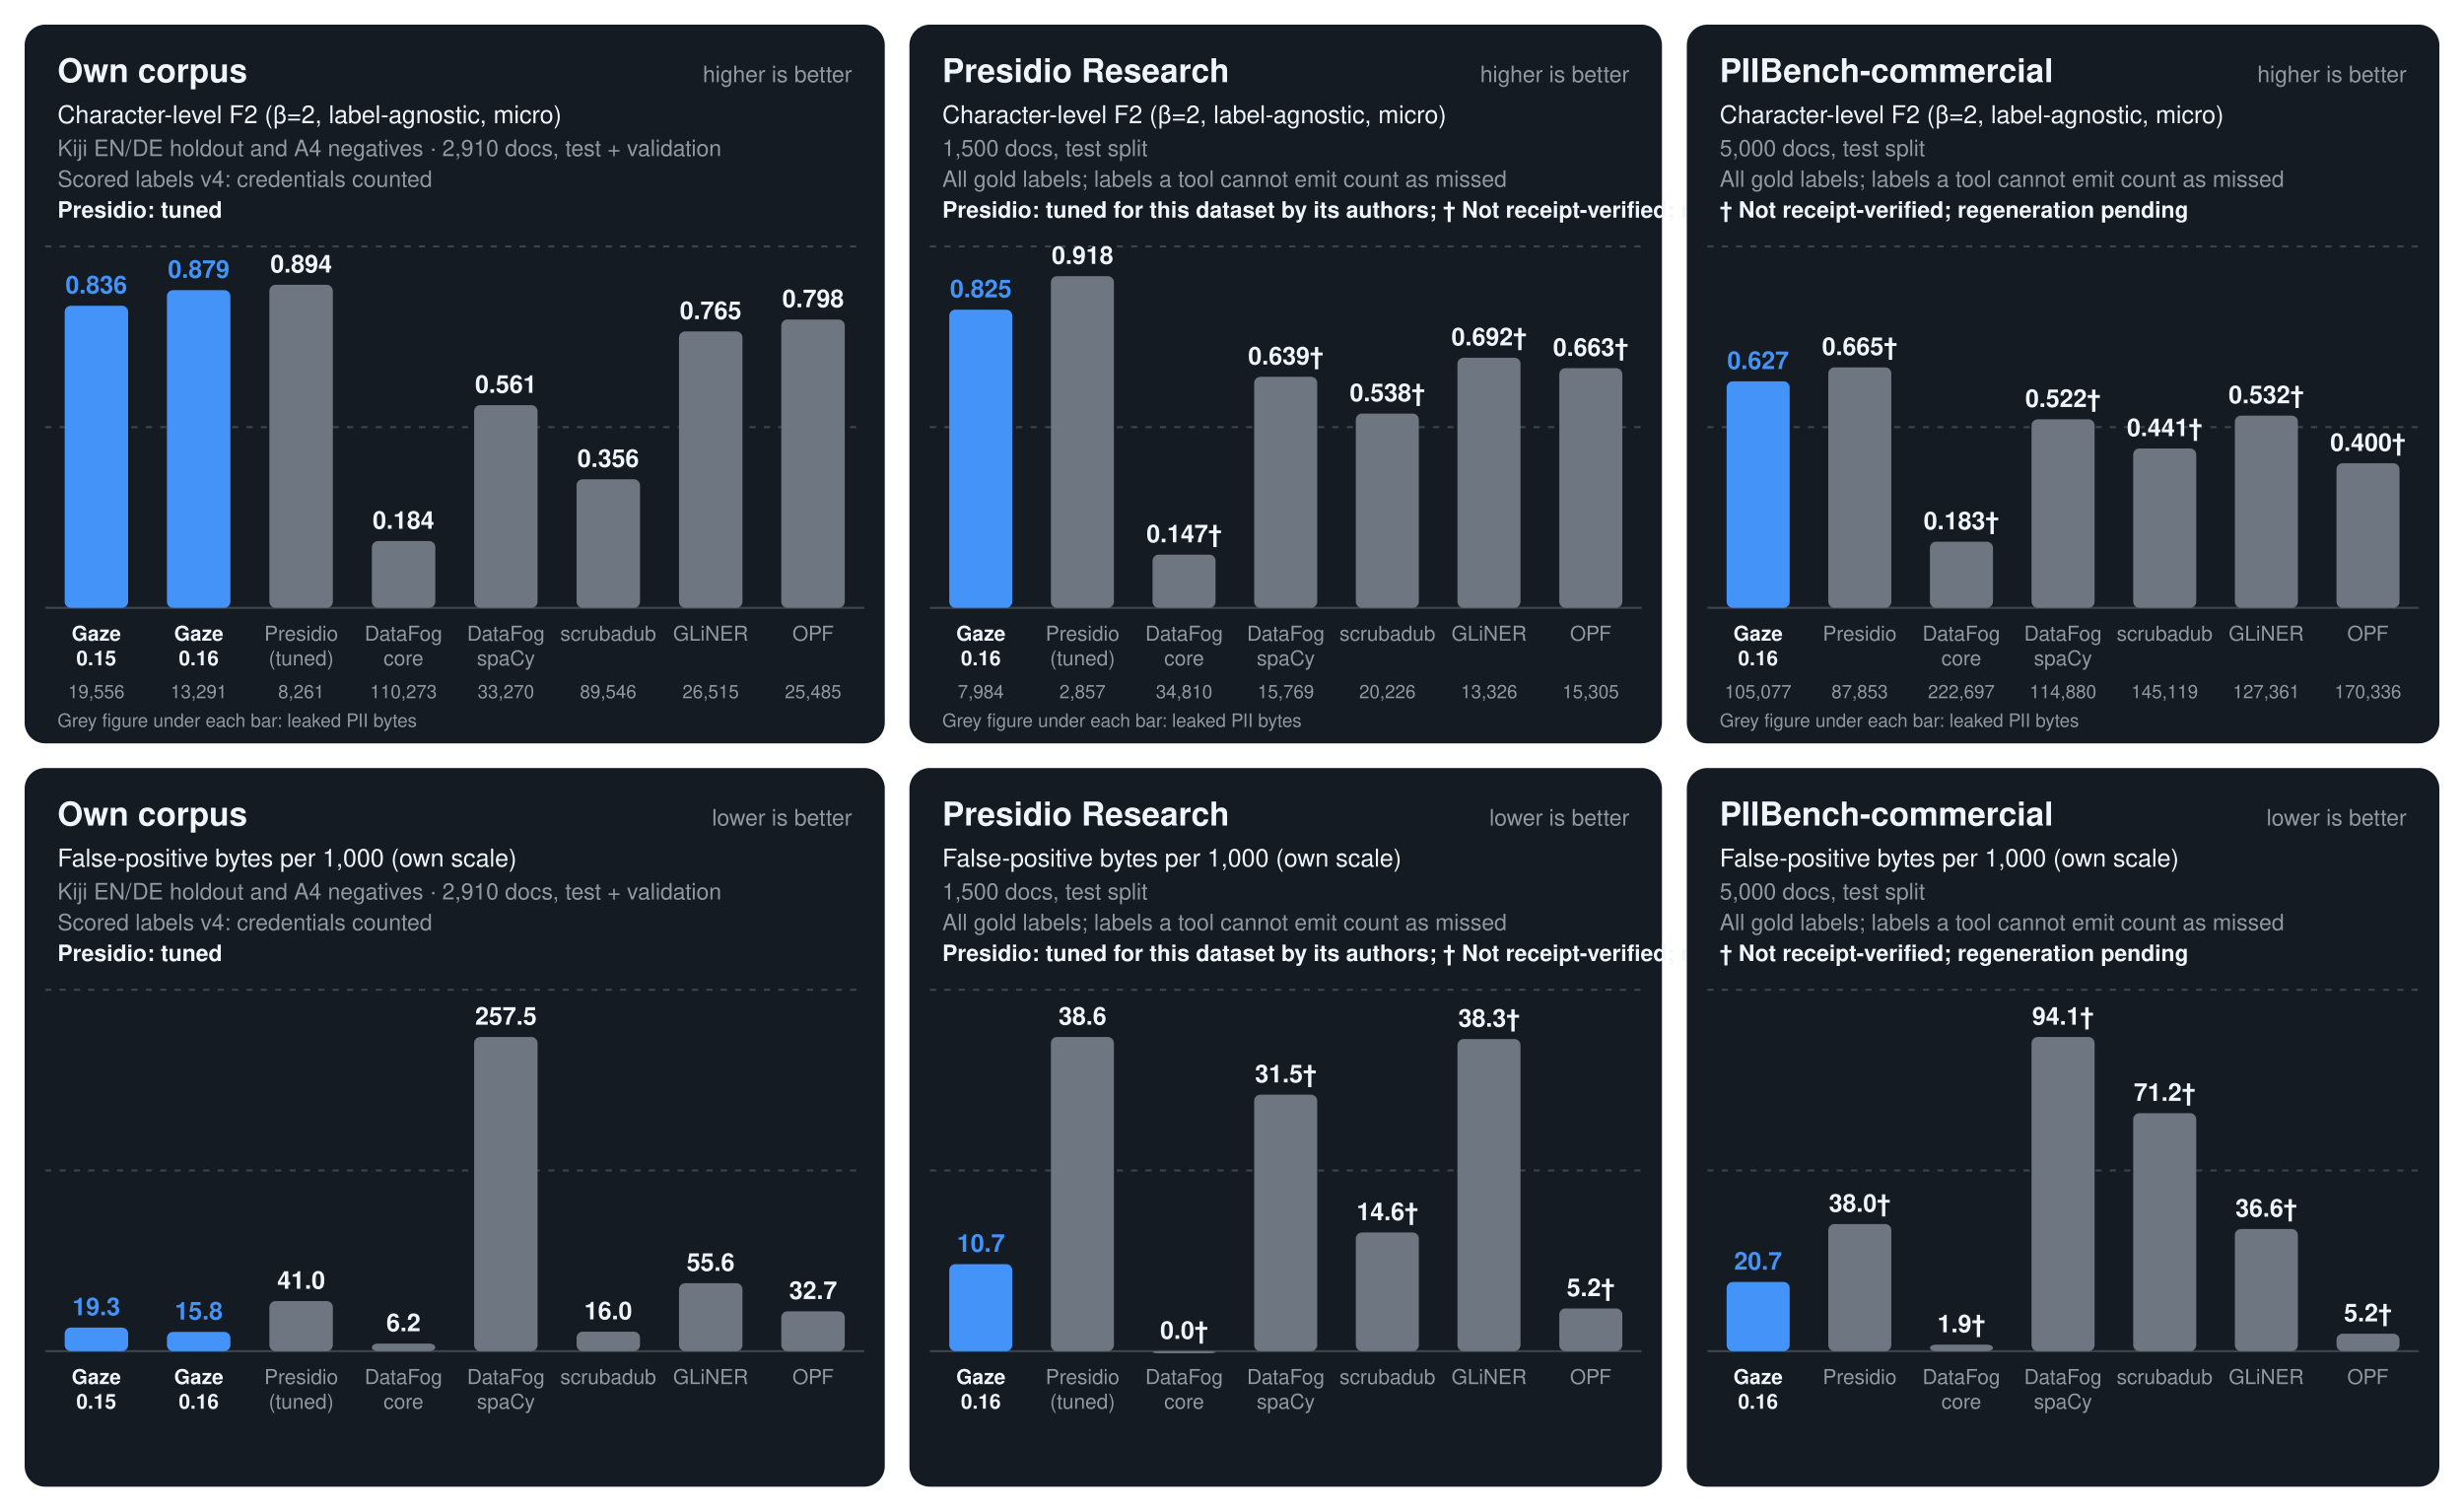
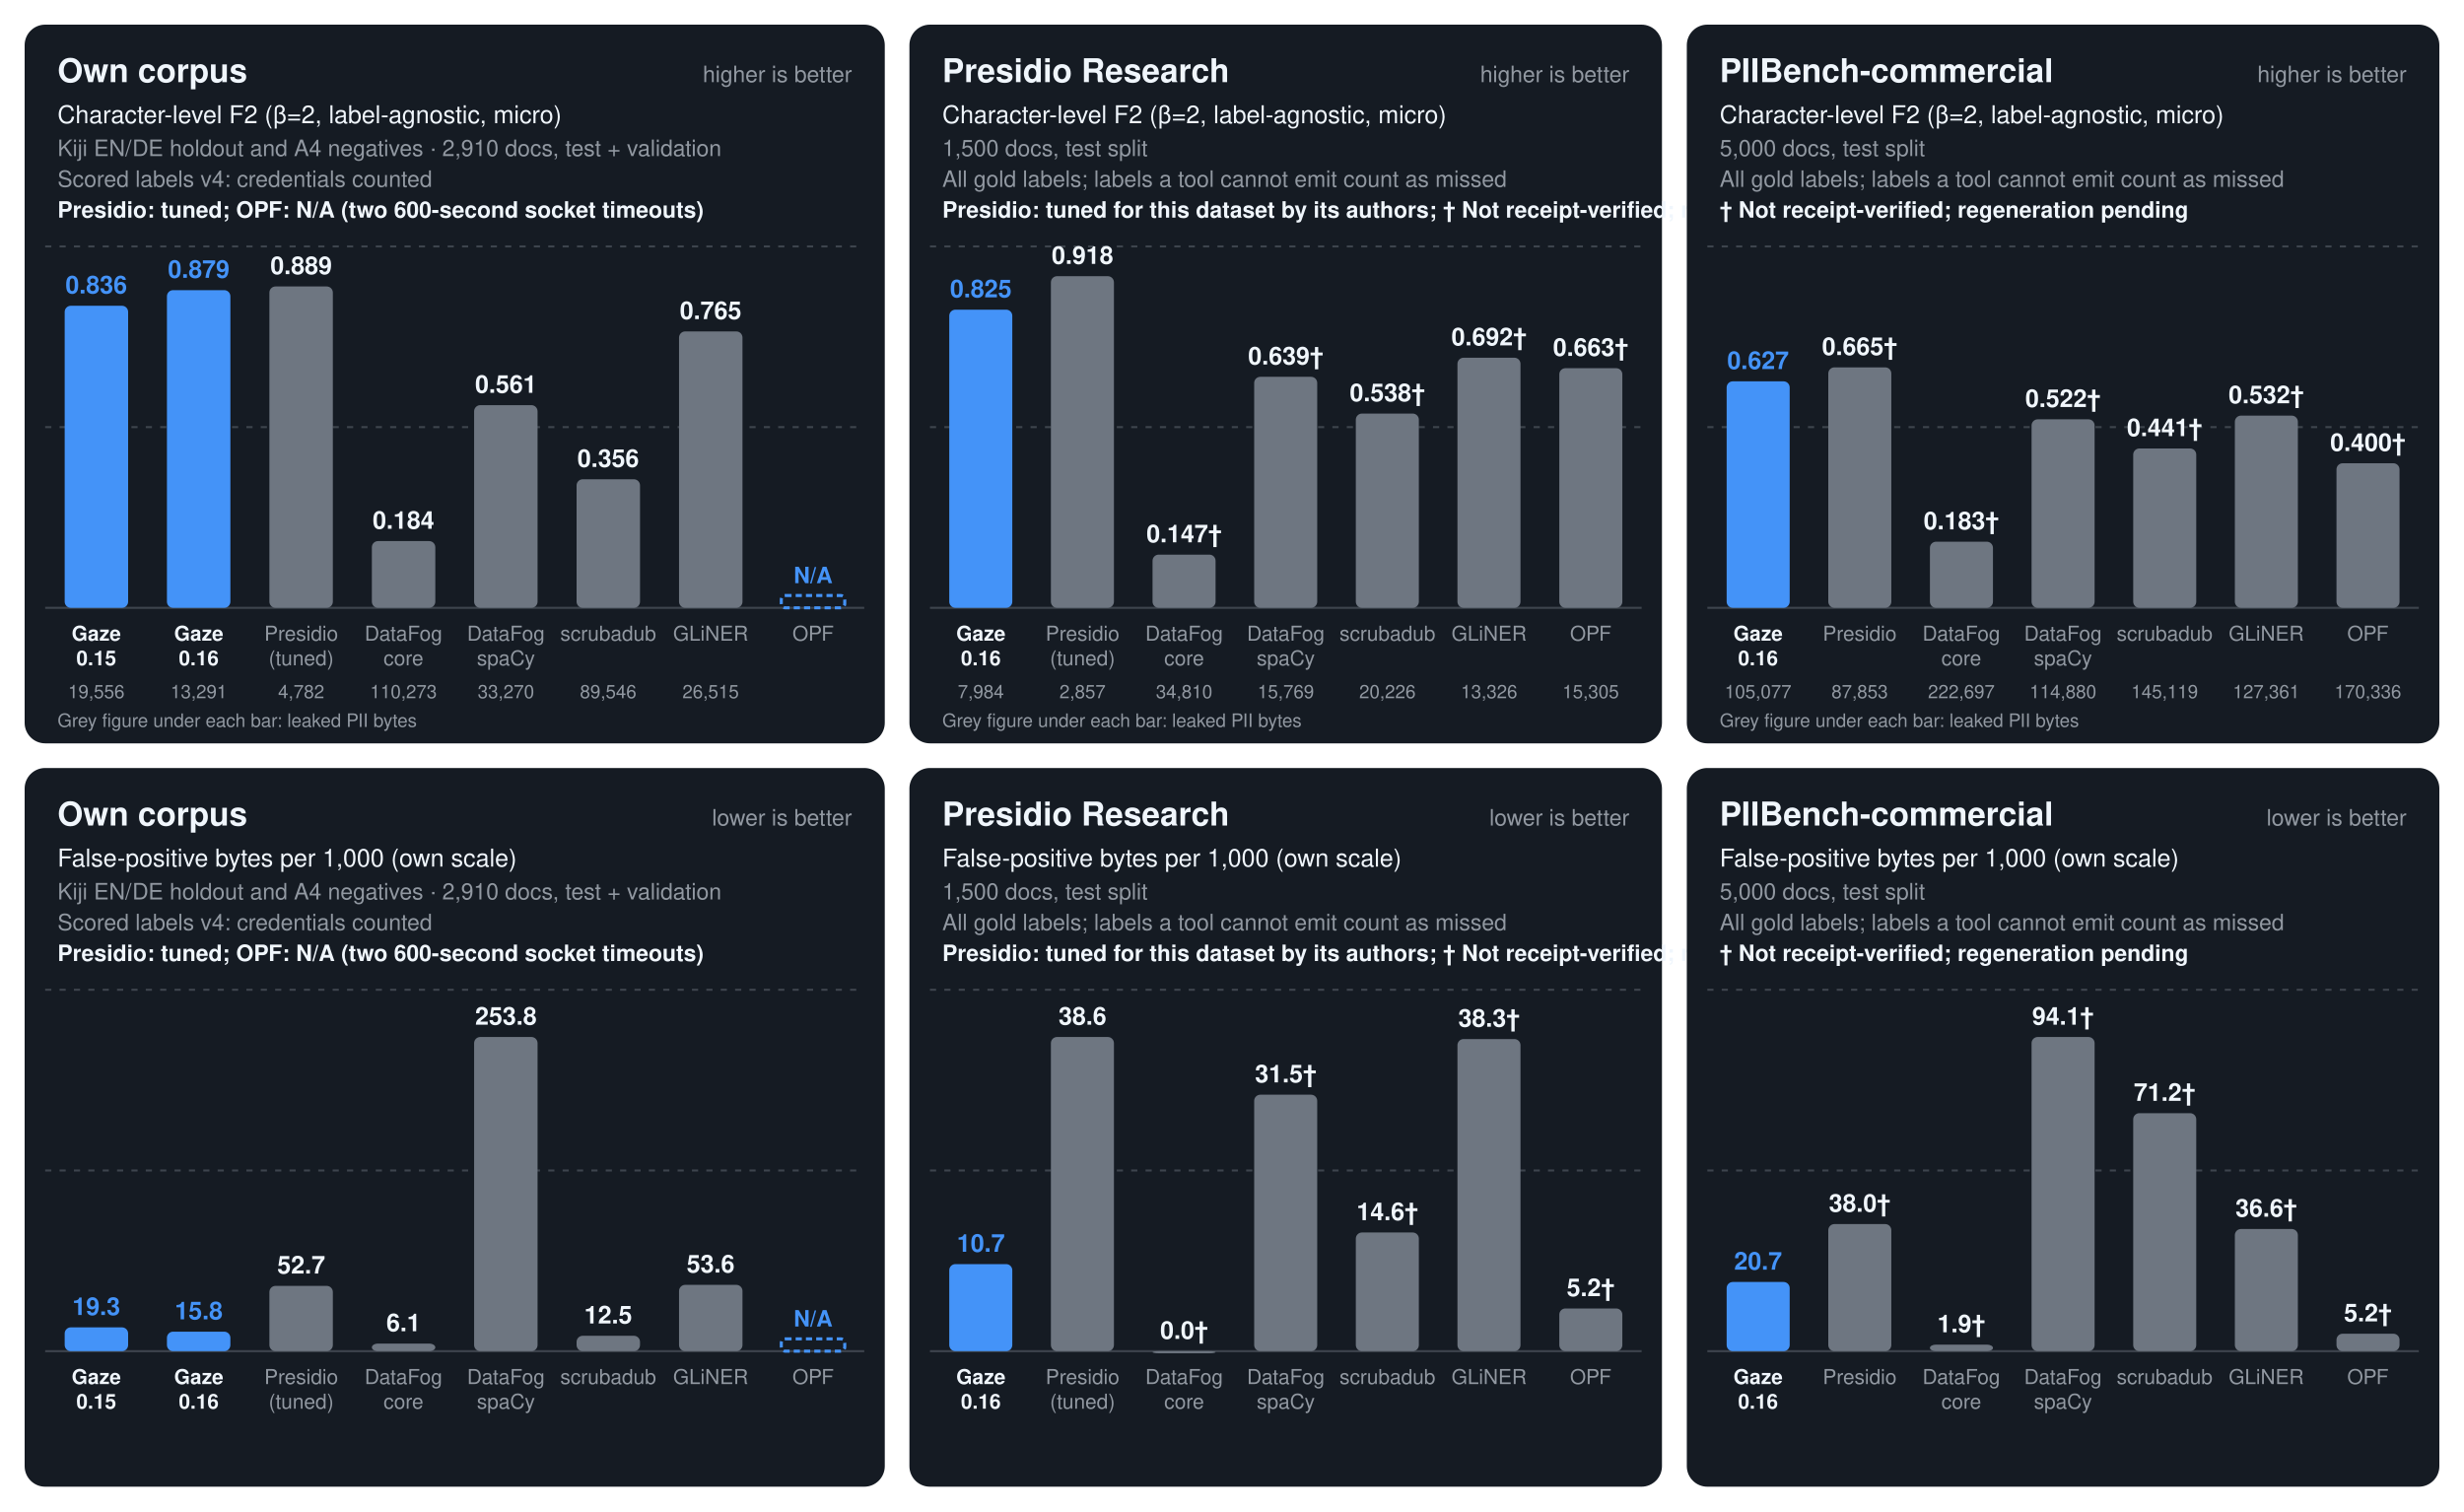
<svg xmlns="http://www.w3.org/2000/svg" viewBox="0 0 1200 736" width="1200" height="736" font-family="-apple-system,BlinkMacSystemFont,'Segoe UI',Helvetica,Arial,sans-serif" role="img" aria-label="Benchmark panels for own corpus, Presidio Research and PIIBench-commercial: character-level F2 (higher is better) with leaked PII bytes under each bar, and false-positive bytes per 1,000 bytes (lower is better), Gaze release against declared competitor configurations.">
  <rect x="12.0" y="12" width="418.9" height="350" rx="10" fill="#151b23" />
  <text x="28.0" y="40" font-size="16" font-weight="700" fill="#f0f6fc">Own corpus</text>
  <text x="414.9" y="40" font-size="11" text-anchor="end" fill="#9198a1">higher is better</text>
  <text x="28.0" y="60" font-size="12" fill="#f0f6fc">Character-level F2 (β=2, label-agnostic, micro)</text>
  <text x="28.0" y="76" font-size="11" fill="#9198a1">Kiji EN/DE holdout and A4 negatives · 2,910 docs, test + validation</text>
  <text x="28.0" y="91" font-size="11" fill="#9198a1">Scored labels v4: credentials counted</text>
-   <text x="28.0" y="106" font-size="11" font-weight="600" fill="#f0f6fc" textLength="93.0" lengthAdjust="spacingAndGlyphs">Presidio: tuned</text>
+   <text x="28.0" y="106" font-size="11" font-weight="600" fill="#f0f6fc" textLength="359.6" lengthAdjust="spacingAndGlyphs">Presidio: tuned; OPF: N/A (two 600-second socket timeouts)</text>
  <line x1="22.0" x2="420.9" y1="296.0" y2="296.0" stroke="#3d444d" stroke-width="1" />
  <line x1="22.0" x2="420.9" y1="208.0" y2="208.0" stroke="#3d444d" stroke-width="1" stroke-dasharray="3 4" />
  <line x1="22.0" x2="420.9" y1="120.0" y2="120.0" stroke="#3d444d" stroke-width="1" stroke-dasharray="3 4" />
  <rect x="31.5" y="148.9" width="30.9" height="147.1" rx="3" fill="#4493f8" />
  <text x="46.9" y="142.9" font-size="12" font-weight="700" text-anchor="middle" fill="#4493f8">0.836</text>
  <text x="46.9" y="312" font-size="10" font-weight="600" text-anchor="middle" fill="#f0f6fc">Gaze</text>
  <text x="46.9" y="324" font-size="10" font-weight="600" text-anchor="middle" fill="#f0f6fc">0.15</text>
  <text x="46.9" y="340.0" font-size="9" text-anchor="middle" fill="#9198a1">19,556</text>
  <rect x="81.3" y="141.3" width="30.9" height="154.7" rx="3" fill="#4493f8" />
  <text x="96.8" y="135.3" font-size="12" font-weight="700" text-anchor="middle" fill="#4493f8">0.879</text>
  <text x="96.8" y="312" font-size="10" font-weight="600" text-anchor="middle" fill="#f0f6fc">Gaze</text>
  <text x="96.8" y="324" font-size="10" font-weight="600" text-anchor="middle" fill="#f0f6fc">0.16</text>
  <text x="96.8" y="340.0" font-size="9" text-anchor="middle" fill="#9198a1">13,291</text>
-   <rect x="131.2" y="138.7" width="30.9" height="157.3" rx="3" fill="#6e7681" />
-   <text x="146.7" y="132.7" font-size="12" font-weight="700" text-anchor="middle" fill="#f0f6fc">0.894</text>
+   <rect x="131.2" y="139.5" width="30.9" height="156.5" rx="3" fill="#6e7681" />
+   <text x="146.7" y="133.5" font-size="12" font-weight="700" text-anchor="middle" fill="#f0f6fc">0.889</text>
  <text x="146.7" y="312" font-size="10" font-weight="400" text-anchor="middle" fill="#9198a1" textLength="43.9" lengthAdjust="spacingAndGlyphs">Presidio</text>
  <text x="146.7" y="324" font-size="10" font-weight="400" text-anchor="middle" fill="#9198a1">(tuned)</text>
-   <text x="146.7" y="340.0" font-size="9" text-anchor="middle" fill="#9198a1">8,261</text>
+   <text x="146.7" y="340.0" font-size="9" text-anchor="middle" fill="#9198a1">4,782</text>
  <rect x="181.1" y="263.5" width="30.9" height="32.5" rx="3" fill="#6e7681" />
  <text x="196.5" y="257.5" font-size="12" font-weight="700" text-anchor="middle" fill="#f0f6fc">0.184</text>
  <text x="196.5" y="312" font-size="10" font-weight="400" text-anchor="middle" fill="#9198a1">DataFog</text>
  <text x="196.5" y="324" font-size="10" font-weight="400" text-anchor="middle" fill="#9198a1">core</text>
  <text x="196.5" y="340.0" font-size="9" text-anchor="middle" fill="#9198a1">110,273</text>
  <rect x="230.9" y="197.3" width="30.9" height="98.7" rx="3" fill="#6e7681" />
  <text x="246.4" y="191.3" font-size="12" font-weight="700" text-anchor="middle" fill="#f0f6fc">0.561</text>
  <text x="246.4" y="312" font-size="10" font-weight="400" text-anchor="middle" fill="#9198a1">DataFog</text>
  <text x="246.4" y="324" font-size="10" font-weight="400" text-anchor="middle" fill="#9198a1">spaCy</text>
  <text x="246.4" y="340.0" font-size="9" text-anchor="middle" fill="#9198a1">33,270</text>
  <rect x="280.8" y="233.4" width="30.9" height="62.6" rx="3" fill="#6e7681" />
  <text x="296.2" y="227.4" font-size="12" font-weight="700" text-anchor="middle" fill="#f0f6fc">0.356</text>
  <text x="296.2" y="312" font-size="10" font-weight="400" text-anchor="middle" fill="#9198a1" textLength="43.9" lengthAdjust="spacingAndGlyphs">scrubadub</text>
  <text x="296.2" y="340.0" font-size="9" text-anchor="middle" fill="#9198a1">89,546</text>
  <rect x="330.7" y="161.4" width="30.9" height="134.6" rx="3" fill="#6e7681" />
  <text x="346.1" y="155.4" font-size="12" font-weight="700" text-anchor="middle" fill="#f0f6fc">0.765</text>
  <text x="346.1" y="312" font-size="10" font-weight="400" text-anchor="middle" fill="#9198a1">GLiNER</text>
  <text x="346.1" y="340.0" font-size="9" text-anchor="middle" fill="#9198a1">26,515</text>
-   <rect x="380.5" y="155.6" width="30.9" height="140.4" rx="3" fill="#6e7681" />
-   <text x="396.0" y="149.6" font-size="12" font-weight="700" text-anchor="middle" fill="#f0f6fc">0.798</text>
+   <rect x="380.5" y="290.0" width="30.9" height="6" rx="2" fill="none" stroke="#4493f8" stroke-width="1.5" stroke-dasharray="3 2" />
+   <text x="396.0" y="284.0" font-size="11" font-weight="700" text-anchor="middle" fill="#4493f8">N/A</text>
  <text x="396.0" y="312" font-size="10" font-weight="400" text-anchor="middle" fill="#9198a1">OPF</text>
-   <text x="396.0" y="340.0" font-size="9" text-anchor="middle" fill="#9198a1">25,485</text>
  <text x="28.0" y="354" font-size="9" fill="#9198a1">Grey figure under each bar: leaked PII bytes</text>
  <rect x="442.9" y="12" width="366.5" height="350" rx="10" fill="#151b23" />
  <text x="458.9" y="40" font-size="16" font-weight="700" fill="#f0f6fc">Presidio Research</text>
  <text x="793.5" y="40" font-size="11" text-anchor="end" fill="#9198a1">higher is better</text>
  <text x="458.9" y="60" font-size="12" fill="#f0f6fc">Character-level F2 (β=2, label-agnostic, micro)</text>
  <text x="458.9" y="76" font-size="11" fill="#9198a1">1,500 docs, test split</text>
  <text x="458.9" y="91" font-size="11" fill="#9198a1">All gold labels; labels a tool cannot emit count as missed</text>
  <text x="458.9" y="106" font-size="11" font-weight="600" fill="#f0f6fc" textLength="334.5" lengthAdjust="spacingAndGlyphs">Presidio: tuned for this dataset by its authors; † Not receipt-verified; regeneration pending</text>
  <line x1="452.9" x2="799.5" y1="296.0" y2="296.0" stroke="#3d444d" stroke-width="1" />
  <line x1="452.9" x2="799.5" y1="208.0" y2="208.0" stroke="#3d444d" stroke-width="1" stroke-dasharray="3 4" />
  <line x1="452.9" x2="799.5" y1="120.0" y2="120.0" stroke="#3d444d" stroke-width="1" stroke-dasharray="3 4" />
  <rect x="462.3" y="150.8" width="30.7" height="145.2" rx="3" fill="#4493f8" />
  <text x="477.7" y="144.8" font-size="12" font-weight="700" text-anchor="middle" fill="#4493f8">0.825</text>
  <text x="477.7" y="312" font-size="10" font-weight="600" text-anchor="middle" fill="#f0f6fc">Gaze</text>
  <text x="477.7" y="324" font-size="10" font-weight="600" text-anchor="middle" fill="#f0f6fc">0.16</text>
  <text x="477.7" y="340.0" font-size="9" text-anchor="middle" fill="#9198a1">7,984</text>
  <rect x="511.8" y="134.5" width="30.7" height="161.5" rx="3" fill="#6e7681" />
  <text x="527.2" y="128.5" font-size="12" font-weight="700" text-anchor="middle" fill="#f0f6fc">0.918</text>
  <text x="527.2" y="312" font-size="10" font-weight="400" text-anchor="middle" fill="#9198a1" textLength="43.5" lengthAdjust="spacingAndGlyphs">Presidio</text>
  <text x="527.2" y="324" font-size="10" font-weight="400" text-anchor="middle" fill="#9198a1">(tuned)</text>
  <text x="527.2" y="340.0" font-size="9" text-anchor="middle" fill="#9198a1">2,857</text>
  <rect x="561.3" y="270.1" width="30.7" height="25.9" rx="3" fill="#6e7681" />
  <text x="576.7" y="264.1" font-size="12" font-weight="700" text-anchor="middle" fill="#f0f6fc">0.147†</text>
  <text x="576.7" y="312" font-size="10" font-weight="400" text-anchor="middle" fill="#9198a1">DataFog</text>
  <text x="576.7" y="324" font-size="10" font-weight="400" text-anchor="middle" fill="#9198a1">core</text>
  <text x="576.7" y="340.0" font-size="9" text-anchor="middle" fill="#9198a1">34,810</text>
  <rect x="610.8" y="183.5" width="30.7" height="112.5" rx="3" fill="#6e7681" />
  <text x="626.2" y="177.5" font-size="12" font-weight="700" text-anchor="middle" fill="#f0f6fc">0.639†</text>
  <text x="626.2" y="312" font-size="10" font-weight="400" text-anchor="middle" fill="#9198a1">DataFog</text>
  <text x="626.2" y="324" font-size="10" font-weight="400" text-anchor="middle" fill="#9198a1">spaCy</text>
  <text x="626.2" y="340.0" font-size="9" text-anchor="middle" fill="#9198a1">15,769</text>
  <rect x="660.3" y="201.4" width="30.7" height="94.6" rx="3" fill="#6e7681" />
  <text x="675.7" y="195.4" font-size="12" font-weight="700" text-anchor="middle" fill="#f0f6fc">0.538†</text>
  <text x="675.7" y="312" font-size="10" font-weight="400" text-anchor="middle" fill="#9198a1" textLength="43.5" lengthAdjust="spacingAndGlyphs">scrubadub</text>
  <text x="675.7" y="340.0" font-size="9" text-anchor="middle" fill="#9198a1">20,226</text>
  <rect x="709.8" y="174.2" width="30.7" height="121.8" rx="3" fill="#6e7681" />
  <text x="725.2" y="168.2" font-size="12" font-weight="700" text-anchor="middle" fill="#f0f6fc">0.692†</text>
  <text x="725.2" y="312" font-size="10" font-weight="400" text-anchor="middle" fill="#9198a1">GLiNER</text>
  <text x="725.2" y="340.0" font-size="9" text-anchor="middle" fill="#9198a1">13,326</text>
  <rect x="759.4" y="179.3" width="30.7" height="116.7" rx="3" fill="#6e7681" />
  <text x="774.7" y="173.3" font-size="12" font-weight="700" text-anchor="middle" fill="#f0f6fc">0.663†</text>
  <text x="774.7" y="312" font-size="10" font-weight="400" text-anchor="middle" fill="#9198a1">OPF</text>
  <text x="774.7" y="340.0" font-size="9" text-anchor="middle" fill="#9198a1">15,305</text>
  <text x="458.9" y="354" font-size="9" fill="#9198a1">Grey figure under each bar: leaked PII bytes</text>
  <rect x="821.5" y="12" width="366.5" height="350" rx="10" fill="#151b23" />
  <text x="837.5" y="40" font-size="16" font-weight="700" fill="#f0f6fc">PIIBench-commercial</text>
  <text x="1172.0" y="40" font-size="11" text-anchor="end" fill="#9198a1">higher is better</text>
  <text x="837.5" y="60" font-size="12" fill="#f0f6fc">Character-level F2 (β=2, label-agnostic, micro)</text>
  <text x="837.5" y="76" font-size="11" fill="#9198a1">5,000 docs, test split</text>
  <text x="837.5" y="91" font-size="11" fill="#9198a1">All gold labels; labels a tool cannot emit count as missed</text>
  <text x="837.5" y="106" font-size="11" font-weight="600" fill="#f0f6fc" textLength="272.8" lengthAdjust="spacingAndGlyphs">† Not receipt-verified; regeneration pending</text>
  <line x1="831.5" x2="1178.0" y1="296.0" y2="296.0" stroke="#3d444d" stroke-width="1" />
  <line x1="831.5" x2="1178.0" y1="208.0" y2="208.0" stroke="#3d444d" stroke-width="1" stroke-dasharray="3 4" />
  <line x1="831.5" x2="1178.0" y1="120.0" y2="120.0" stroke="#3d444d" stroke-width="1" stroke-dasharray="3 4" />
  <rect x="840.9" y="185.7" width="30.7" height="110.3" rx="3" fill="#4493f8" />
  <text x="856.2" y="179.7" font-size="12" font-weight="700" text-anchor="middle" fill="#4493f8">0.627</text>
  <text x="856.2" y="312" font-size="10" font-weight="600" text-anchor="middle" fill="#f0f6fc">Gaze</text>
  <text x="856.2" y="324" font-size="10" font-weight="600" text-anchor="middle" fill="#f0f6fc">0.16</text>
  <text x="856.2" y="340.0" font-size="9" text-anchor="middle" fill="#9198a1">105,077</text>
  <rect x="890.4" y="178.9" width="30.7" height="117.1" rx="3" fill="#6e7681" />
  <text x="905.7" y="172.9" font-size="12" font-weight="700" text-anchor="middle" fill="#f0f6fc">0.665†</text>
  <text x="905.7" y="312" font-size="10" font-weight="400" text-anchor="middle" fill="#9198a1" textLength="43.5" lengthAdjust="spacingAndGlyphs">Presidio</text>
  <text x="905.7" y="340.0" font-size="9" text-anchor="middle" fill="#9198a1">87,853</text>
  <rect x="939.9" y="263.8" width="30.7" height="32.2" rx="3" fill="#6e7681" />
  <text x="955.2" y="257.8" font-size="12" font-weight="700" text-anchor="middle" fill="#f0f6fc">0.183†</text>
  <text x="955.2" y="312" font-size="10" font-weight="400" text-anchor="middle" fill="#9198a1">DataFog</text>
  <text x="955.2" y="324" font-size="10" font-weight="400" text-anchor="middle" fill="#9198a1">core</text>
  <text x="955.2" y="340.0" font-size="9" text-anchor="middle" fill="#9198a1">222,697</text>
  <rect x="989.4" y="204.2" width="30.7" height="91.8" rx="3" fill="#6e7681" />
  <text x="1004.7" y="198.2" font-size="12" font-weight="700" text-anchor="middle" fill="#f0f6fc">0.522†</text>
  <text x="1004.7" y="312" font-size="10" font-weight="400" text-anchor="middle" fill="#9198a1">DataFog</text>
  <text x="1004.7" y="324" font-size="10" font-weight="400" text-anchor="middle" fill="#9198a1">spaCy</text>
  <text x="1004.7" y="340.0" font-size="9" text-anchor="middle" fill="#9198a1">114,880</text>
  <rect x="1038.9" y="218.4" width="30.7" height="77.6" rx="3" fill="#6e7681" />
  <text x="1054.2" y="212.4" font-size="12" font-weight="700" text-anchor="middle" fill="#f0f6fc">0.441†</text>
  <text x="1054.2" y="312" font-size="10" font-weight="400" text-anchor="middle" fill="#9198a1" textLength="43.5" lengthAdjust="spacingAndGlyphs">scrubadub</text>
  <text x="1054.2" y="340.0" font-size="9" text-anchor="middle" fill="#9198a1">145,119</text>
  <rect x="1088.4" y="202.4" width="30.7" height="93.6" rx="3" fill="#6e7681" />
  <text x="1103.7" y="196.4" font-size="12" font-weight="700" text-anchor="middle" fill="#f0f6fc">0.532†</text>
  <text x="1103.7" y="312" font-size="10" font-weight="400" text-anchor="middle" fill="#9198a1">GLiNER</text>
  <text x="1103.7" y="340.0" font-size="9" text-anchor="middle" fill="#9198a1">127,361</text>
  <rect x="1137.9" y="225.6" width="30.7" height="70.4" rx="3" fill="#6e7681" />
  <text x="1153.2" y="219.6" font-size="12" font-weight="700" text-anchor="middle" fill="#f0f6fc">0.400†</text>
  <text x="1153.2" y="312" font-size="10" font-weight="400" text-anchor="middle" fill="#9198a1">OPF</text>
  <text x="1153.2" y="340.0" font-size="9" text-anchor="middle" fill="#9198a1">170,336</text>
  <text x="837.5" y="354" font-size="9" fill="#9198a1">Grey figure under each bar: leaked PII bytes</text>
  <rect x="12.0" y="374" width="418.9" height="350" rx="10" fill="#151b23" />
  <text x="28.0" y="402" font-size="16" font-weight="700" fill="#f0f6fc">Own corpus</text>
  <text x="414.9" y="402" font-size="11" text-anchor="end" fill="#9198a1">lower is better</text>
  <text x="28.0" y="422" font-size="12" fill="#f0f6fc">False-positive bytes per 1,000 (own scale)</text>
  <text x="28.0" y="438" font-size="11" fill="#9198a1">Kiji EN/DE holdout and A4 negatives · 2,910 docs, test + validation</text>
  <text x="28.0" y="453" font-size="11" fill="#9198a1">Scored labels v4: credentials counted</text>
-   <text x="28.0" y="468" font-size="11" font-weight="600" fill="#f0f6fc" textLength="93.0" lengthAdjust="spacingAndGlyphs">Presidio: tuned</text>
+   <text x="28.0" y="468" font-size="11" font-weight="600" fill="#f0f6fc" textLength="359.6" lengthAdjust="spacingAndGlyphs">Presidio: tuned; OPF: N/A (two 600-second socket timeouts)</text>
  <line x1="22.0" x2="420.9" y1="658.0" y2="658.0" stroke="#3d444d" stroke-width="1" />
  <line x1="22.0" x2="420.9" y1="570.0" y2="570.0" stroke="#3d444d" stroke-width="1" stroke-dasharray="3 4" />
  <line x1="22.0" x2="420.9" y1="482.0" y2="482.0" stroke="#3d444d" stroke-width="1" stroke-dasharray="3 4" />
-   <rect x="31.5" y="646.5" width="30.9" height="11.5" rx="3" fill="#4493f8" />
-   <text x="46.9" y="640.5" font-size="12" font-weight="700" text-anchor="middle" fill="#4493f8">19.3</text>
+   <rect x="31.5" y="646.4" width="30.9" height="11.6" rx="3" fill="#4493f8" />
+   <text x="46.9" y="640.4" font-size="12" font-weight="700" text-anchor="middle" fill="#4493f8">19.3</text>
  <text x="46.9" y="674" font-size="10" font-weight="600" text-anchor="middle" fill="#f0f6fc">Gaze</text>
  <text x="46.9" y="686" font-size="10" font-weight="600" text-anchor="middle" fill="#f0f6fc">0.15</text>
-   <rect x="81.3" y="648.6" width="30.9" height="9.4" rx="3" fill="#4493f8" />
-   <text x="96.8" y="642.6" font-size="12" font-weight="700" text-anchor="middle" fill="#4493f8">15.8</text>
+   <rect x="81.3" y="648.5" width="30.9" height="9.5" rx="3" fill="#4493f8" />
+   <text x="96.8" y="642.5" font-size="12" font-weight="700" text-anchor="middle" fill="#4493f8">15.8</text>
  <text x="96.8" y="674" font-size="10" font-weight="600" text-anchor="middle" fill="#f0f6fc">Gaze</text>
  <text x="96.8" y="686" font-size="10" font-weight="600" text-anchor="middle" fill="#f0f6fc">0.16</text>
-   <rect x="131.2" y="633.6" width="30.9" height="24.4" rx="3" fill="#6e7681" />
-   <text x="146.7" y="627.6" font-size="12" font-weight="700" text-anchor="middle" fill="#f0f6fc">41.0</text>
+   <rect x="131.2" y="626.2" width="30.9" height="31.8" rx="3" fill="#6e7681" />
+   <text x="146.7" y="620.2" font-size="12" font-weight="700" text-anchor="middle" fill="#f0f6fc">52.7</text>
  <text x="146.7" y="674" font-size="10" font-weight="400" text-anchor="middle" fill="#9198a1" textLength="43.9" lengthAdjust="spacingAndGlyphs">Presidio</text>
  <text x="146.7" y="686" font-size="10" font-weight="400" text-anchor="middle" fill="#9198a1">(tuned)</text>
  <rect x="181.1" y="654.3" width="30.9" height="3.7" rx="3" fill="#6e7681" />
-   <text x="196.5" y="648.3" font-size="12" font-weight="700" text-anchor="middle" fill="#f0f6fc">6.2</text>
+   <text x="196.5" y="648.3" font-size="12" font-weight="700" text-anchor="middle" fill="#f0f6fc">6.1</text>
  <text x="196.5" y="674" font-size="10" font-weight="400" text-anchor="middle" fill="#9198a1">DataFog</text>
  <text x="196.5" y="686" font-size="10" font-weight="400" text-anchor="middle" fill="#9198a1">core</text>
  <rect x="230.9" y="505.0" width="30.9" height="153.0" rx="3" fill="#6e7681" />
-   <text x="246.4" y="499.0" font-size="12" font-weight="700" text-anchor="middle" fill="#f0f6fc">257.5</text>
+   <text x="246.4" y="499.0" font-size="12" font-weight="700" text-anchor="middle" fill="#f0f6fc">253.8</text>
  <text x="246.4" y="674" font-size="10" font-weight="400" text-anchor="middle" fill="#9198a1">DataFog</text>
  <text x="246.4" y="686" font-size="10" font-weight="400" text-anchor="middle" fill="#9198a1">spaCy</text>
-   <rect x="280.8" y="648.5" width="30.9" height="9.5" rx="3" fill="#6e7681" />
-   <text x="296.2" y="642.5" font-size="12" font-weight="700" text-anchor="middle" fill="#f0f6fc">16.0</text>
+   <rect x="280.8" y="650.5" width="30.9" height="7.5" rx="3" fill="#6e7681" />
+   <text x="296.2" y="644.5" font-size="12" font-weight="700" text-anchor="middle" fill="#f0f6fc">12.5</text>
  <text x="296.2" y="674" font-size="10" font-weight="400" text-anchor="middle" fill="#9198a1" textLength="43.9" lengthAdjust="spacingAndGlyphs">scrubadub</text>
-   <rect x="330.7" y="624.9" width="30.9" height="33.1" rx="3" fill="#6e7681" />
-   <text x="346.1" y="618.9" font-size="12" font-weight="700" text-anchor="middle" fill="#f0f6fc">55.6</text>
+   <rect x="330.7" y="625.7" width="30.9" height="32.3" rx="3" fill="#6e7681" />
+   <text x="346.1" y="619.7" font-size="12" font-weight="700" text-anchor="middle" fill="#f0f6fc">53.6</text>
  <text x="346.1" y="674" font-size="10" font-weight="400" text-anchor="middle" fill="#9198a1">GLiNER</text>
-   <rect x="380.5" y="638.6" width="30.9" height="19.4" rx="3" fill="#6e7681" />
-   <text x="396.0" y="632.6" font-size="12" font-weight="700" text-anchor="middle" fill="#f0f6fc">32.7</text>
+   <rect x="380.5" y="652.0" width="30.9" height="6" rx="2" fill="none" stroke="#4493f8" stroke-width="1.5" stroke-dasharray="3 2" />
+   <text x="396.0" y="646.0" font-size="11" font-weight="700" text-anchor="middle" fill="#4493f8">N/A</text>
  <text x="396.0" y="674" font-size="10" font-weight="400" text-anchor="middle" fill="#9198a1">OPF</text>
  <rect x="442.9" y="374" width="366.5" height="350" rx="10" fill="#151b23" />
  <text x="458.9" y="402" font-size="16" font-weight="700" fill="#f0f6fc">Presidio Research</text>
  <text x="793.5" y="402" font-size="11" text-anchor="end" fill="#9198a1">lower is better</text>
  <text x="458.9" y="422" font-size="12" fill="#f0f6fc">False-positive bytes per 1,000 (own scale)</text>
  <text x="458.9" y="438" font-size="11" fill="#9198a1">1,500 docs, test split</text>
  <text x="458.9" y="453" font-size="11" fill="#9198a1">All gold labels; labels a tool cannot emit count as missed</text>
  <text x="458.9" y="468" font-size="11" font-weight="600" fill="#f0f6fc" textLength="334.5" lengthAdjust="spacingAndGlyphs">Presidio: tuned for this dataset by its authors; † Not receipt-verified; regeneration pending</text>
  <line x1="452.9" x2="799.5" y1="658.0" y2="658.0" stroke="#3d444d" stroke-width="1" />
  <line x1="452.9" x2="799.5" y1="570.0" y2="570.0" stroke="#3d444d" stroke-width="1" stroke-dasharray="3 4" />
  <line x1="452.9" x2="799.5" y1="482.0" y2="482.0" stroke="#3d444d" stroke-width="1" stroke-dasharray="3 4" />
  <rect x="462.3" y="615.6" width="30.7" height="42.4" rx="3" fill="#4493f8" />
  <text x="477.7" y="609.6" font-size="12" font-weight="700" text-anchor="middle" fill="#4493f8">10.7</text>
  <text x="477.7" y="674" font-size="10" font-weight="600" text-anchor="middle" fill="#f0f6fc">Gaze</text>
  <text x="477.7" y="686" font-size="10" font-weight="600" text-anchor="middle" fill="#f0f6fc">0.16</text>
  <rect x="511.8" y="505.0" width="30.7" height="153.0" rx="3" fill="#6e7681" />
  <text x="527.2" y="499.0" font-size="12" font-weight="700" text-anchor="middle" fill="#f0f6fc">38.6</text>
  <text x="527.2" y="674" font-size="10" font-weight="400" text-anchor="middle" fill="#9198a1" textLength="43.5" lengthAdjust="spacingAndGlyphs">Presidio</text>
  <text x="527.2" y="686" font-size="10" font-weight="400" text-anchor="middle" fill="#9198a1">(tuned)</text>
  <rect x="561.3" y="658.0" width="30.7" height="1.0" rx="3" fill="#6e7681" />
  <text x="576.7" y="652.0" font-size="12" font-weight="700" text-anchor="middle" fill="#f0f6fc">0.0†</text>
  <text x="576.7" y="674" font-size="10" font-weight="400" text-anchor="middle" fill="#9198a1">DataFog</text>
  <text x="576.7" y="686" font-size="10" font-weight="400" text-anchor="middle" fill="#9198a1">core</text>
  <rect x="610.8" y="533.1" width="30.7" height="124.9" rx="3" fill="#6e7681" />
  <text x="626.2" y="527.1" font-size="12" font-weight="700" text-anchor="middle" fill="#f0f6fc">31.5†</text>
  <text x="626.2" y="674" font-size="10" font-weight="400" text-anchor="middle" fill="#9198a1">DataFog</text>
  <text x="626.2" y="686" font-size="10" font-weight="400" text-anchor="middle" fill="#9198a1">spaCy</text>
  <rect x="660.3" y="600.2" width="30.7" height="57.8" rx="3" fill="#6e7681" />
  <text x="675.7" y="594.2" font-size="12" font-weight="700" text-anchor="middle" fill="#f0f6fc">14.6†</text>
  <text x="675.7" y="674" font-size="10" font-weight="400" text-anchor="middle" fill="#9198a1" textLength="43.5" lengthAdjust="spacingAndGlyphs">scrubadub</text>
  <rect x="709.8" y="506.0" width="30.7" height="152.0" rx="3" fill="#6e7681" />
  <text x="725.2" y="500.0" font-size="12" font-weight="700" text-anchor="middle" fill="#f0f6fc">38.3†</text>
  <text x="725.2" y="674" font-size="10" font-weight="400" text-anchor="middle" fill="#9198a1">GLiNER</text>
  <rect x="759.4" y="637.2" width="30.7" height="20.8" rx="3" fill="#6e7681" />
  <text x="774.7" y="631.2" font-size="12" font-weight="700" text-anchor="middle" fill="#f0f6fc">5.2†</text>
  <text x="774.7" y="674" font-size="10" font-weight="400" text-anchor="middle" fill="#9198a1">OPF</text>
  <rect x="821.5" y="374" width="366.5" height="350" rx="10" fill="#151b23" />
  <text x="837.5" y="402" font-size="16" font-weight="700" fill="#f0f6fc">PIIBench-commercial</text>
  <text x="1172.0" y="402" font-size="11" text-anchor="end" fill="#9198a1">lower is better</text>
  <text x="837.5" y="422" font-size="12" fill="#f0f6fc">False-positive bytes per 1,000 (own scale)</text>
  <text x="837.5" y="438" font-size="11" fill="#9198a1">5,000 docs, test split</text>
  <text x="837.5" y="453" font-size="11" fill="#9198a1">All gold labels; labels a tool cannot emit count as missed</text>
  <text x="837.5" y="468" font-size="11" font-weight="600" fill="#f0f6fc" textLength="272.8" lengthAdjust="spacingAndGlyphs">† Not receipt-verified; regeneration pending</text>
  <line x1="831.5" x2="1178.0" y1="658.0" y2="658.0" stroke="#3d444d" stroke-width="1" />
  <line x1="831.5" x2="1178.0" y1="570.0" y2="570.0" stroke="#3d444d" stroke-width="1" stroke-dasharray="3 4" />
  <line x1="831.5" x2="1178.0" y1="482.0" y2="482.0" stroke="#3d444d" stroke-width="1" stroke-dasharray="3 4" />
  <rect x="840.9" y="624.3" width="30.7" height="33.7" rx="3" fill="#4493f8" />
  <text x="856.2" y="618.3" font-size="12" font-weight="700" text-anchor="middle" fill="#4493f8">20.7</text>
  <text x="856.2" y="674" font-size="10" font-weight="600" text-anchor="middle" fill="#f0f6fc">Gaze</text>
  <text x="856.2" y="686" font-size="10" font-weight="600" text-anchor="middle" fill="#f0f6fc">0.16</text>
  <rect x="890.4" y="596.1" width="30.7" height="61.9" rx="3" fill="#6e7681" />
  <text x="905.7" y="590.1" font-size="12" font-weight="700" text-anchor="middle" fill="#f0f6fc">38.0†</text>
  <text x="905.7" y="674" font-size="10" font-weight="400" text-anchor="middle" fill="#9198a1" textLength="43.5" lengthAdjust="spacingAndGlyphs">Presidio</text>
  <rect x="939.9" y="654.8" width="30.7" height="3.2" rx="3" fill="#6e7681" />
  <text x="955.2" y="648.8" font-size="12" font-weight="700" text-anchor="middle" fill="#f0f6fc">1.9†</text>
  <text x="955.2" y="674" font-size="10" font-weight="400" text-anchor="middle" fill="#9198a1">DataFog</text>
  <text x="955.2" y="686" font-size="10" font-weight="400" text-anchor="middle" fill="#9198a1">core</text>
  <rect x="989.4" y="505.0" width="30.7" height="153.0" rx="3" fill="#6e7681" />
  <text x="1004.7" y="499.0" font-size="12" font-weight="700" text-anchor="middle" fill="#f0f6fc">94.1†</text>
  <text x="1004.7" y="674" font-size="10" font-weight="400" text-anchor="middle" fill="#9198a1">DataFog</text>
  <text x="1004.7" y="686" font-size="10" font-weight="400" text-anchor="middle" fill="#9198a1">spaCy</text>
  <rect x="1038.9" y="542.1" width="30.7" height="115.9" rx="3" fill="#6e7681" />
  <text x="1054.2" y="536.1" font-size="12" font-weight="700" text-anchor="middle" fill="#f0f6fc">71.2†</text>
  <text x="1054.2" y="674" font-size="10" font-weight="400" text-anchor="middle" fill="#9198a1" textLength="43.5" lengthAdjust="spacingAndGlyphs">scrubadub</text>
  <rect x="1088.4" y="598.5" width="30.7" height="59.5" rx="3" fill="#6e7681" />
  <text x="1103.7" y="592.5" font-size="12" font-weight="700" text-anchor="middle" fill="#f0f6fc">36.6†</text>
  <text x="1103.7" y="674" font-size="10" font-weight="400" text-anchor="middle" fill="#9198a1">GLiNER</text>
  <rect x="1137.9" y="649.5" width="30.7" height="8.5" rx="3" fill="#6e7681" />
  <text x="1153.2" y="643.5" font-size="12" font-weight="700" text-anchor="middle" fill="#f0f6fc">5.2†</text>
  <text x="1153.2" y="674" font-size="10" font-weight="400" text-anchor="middle" fill="#9198a1">OPF</text>
</svg>
